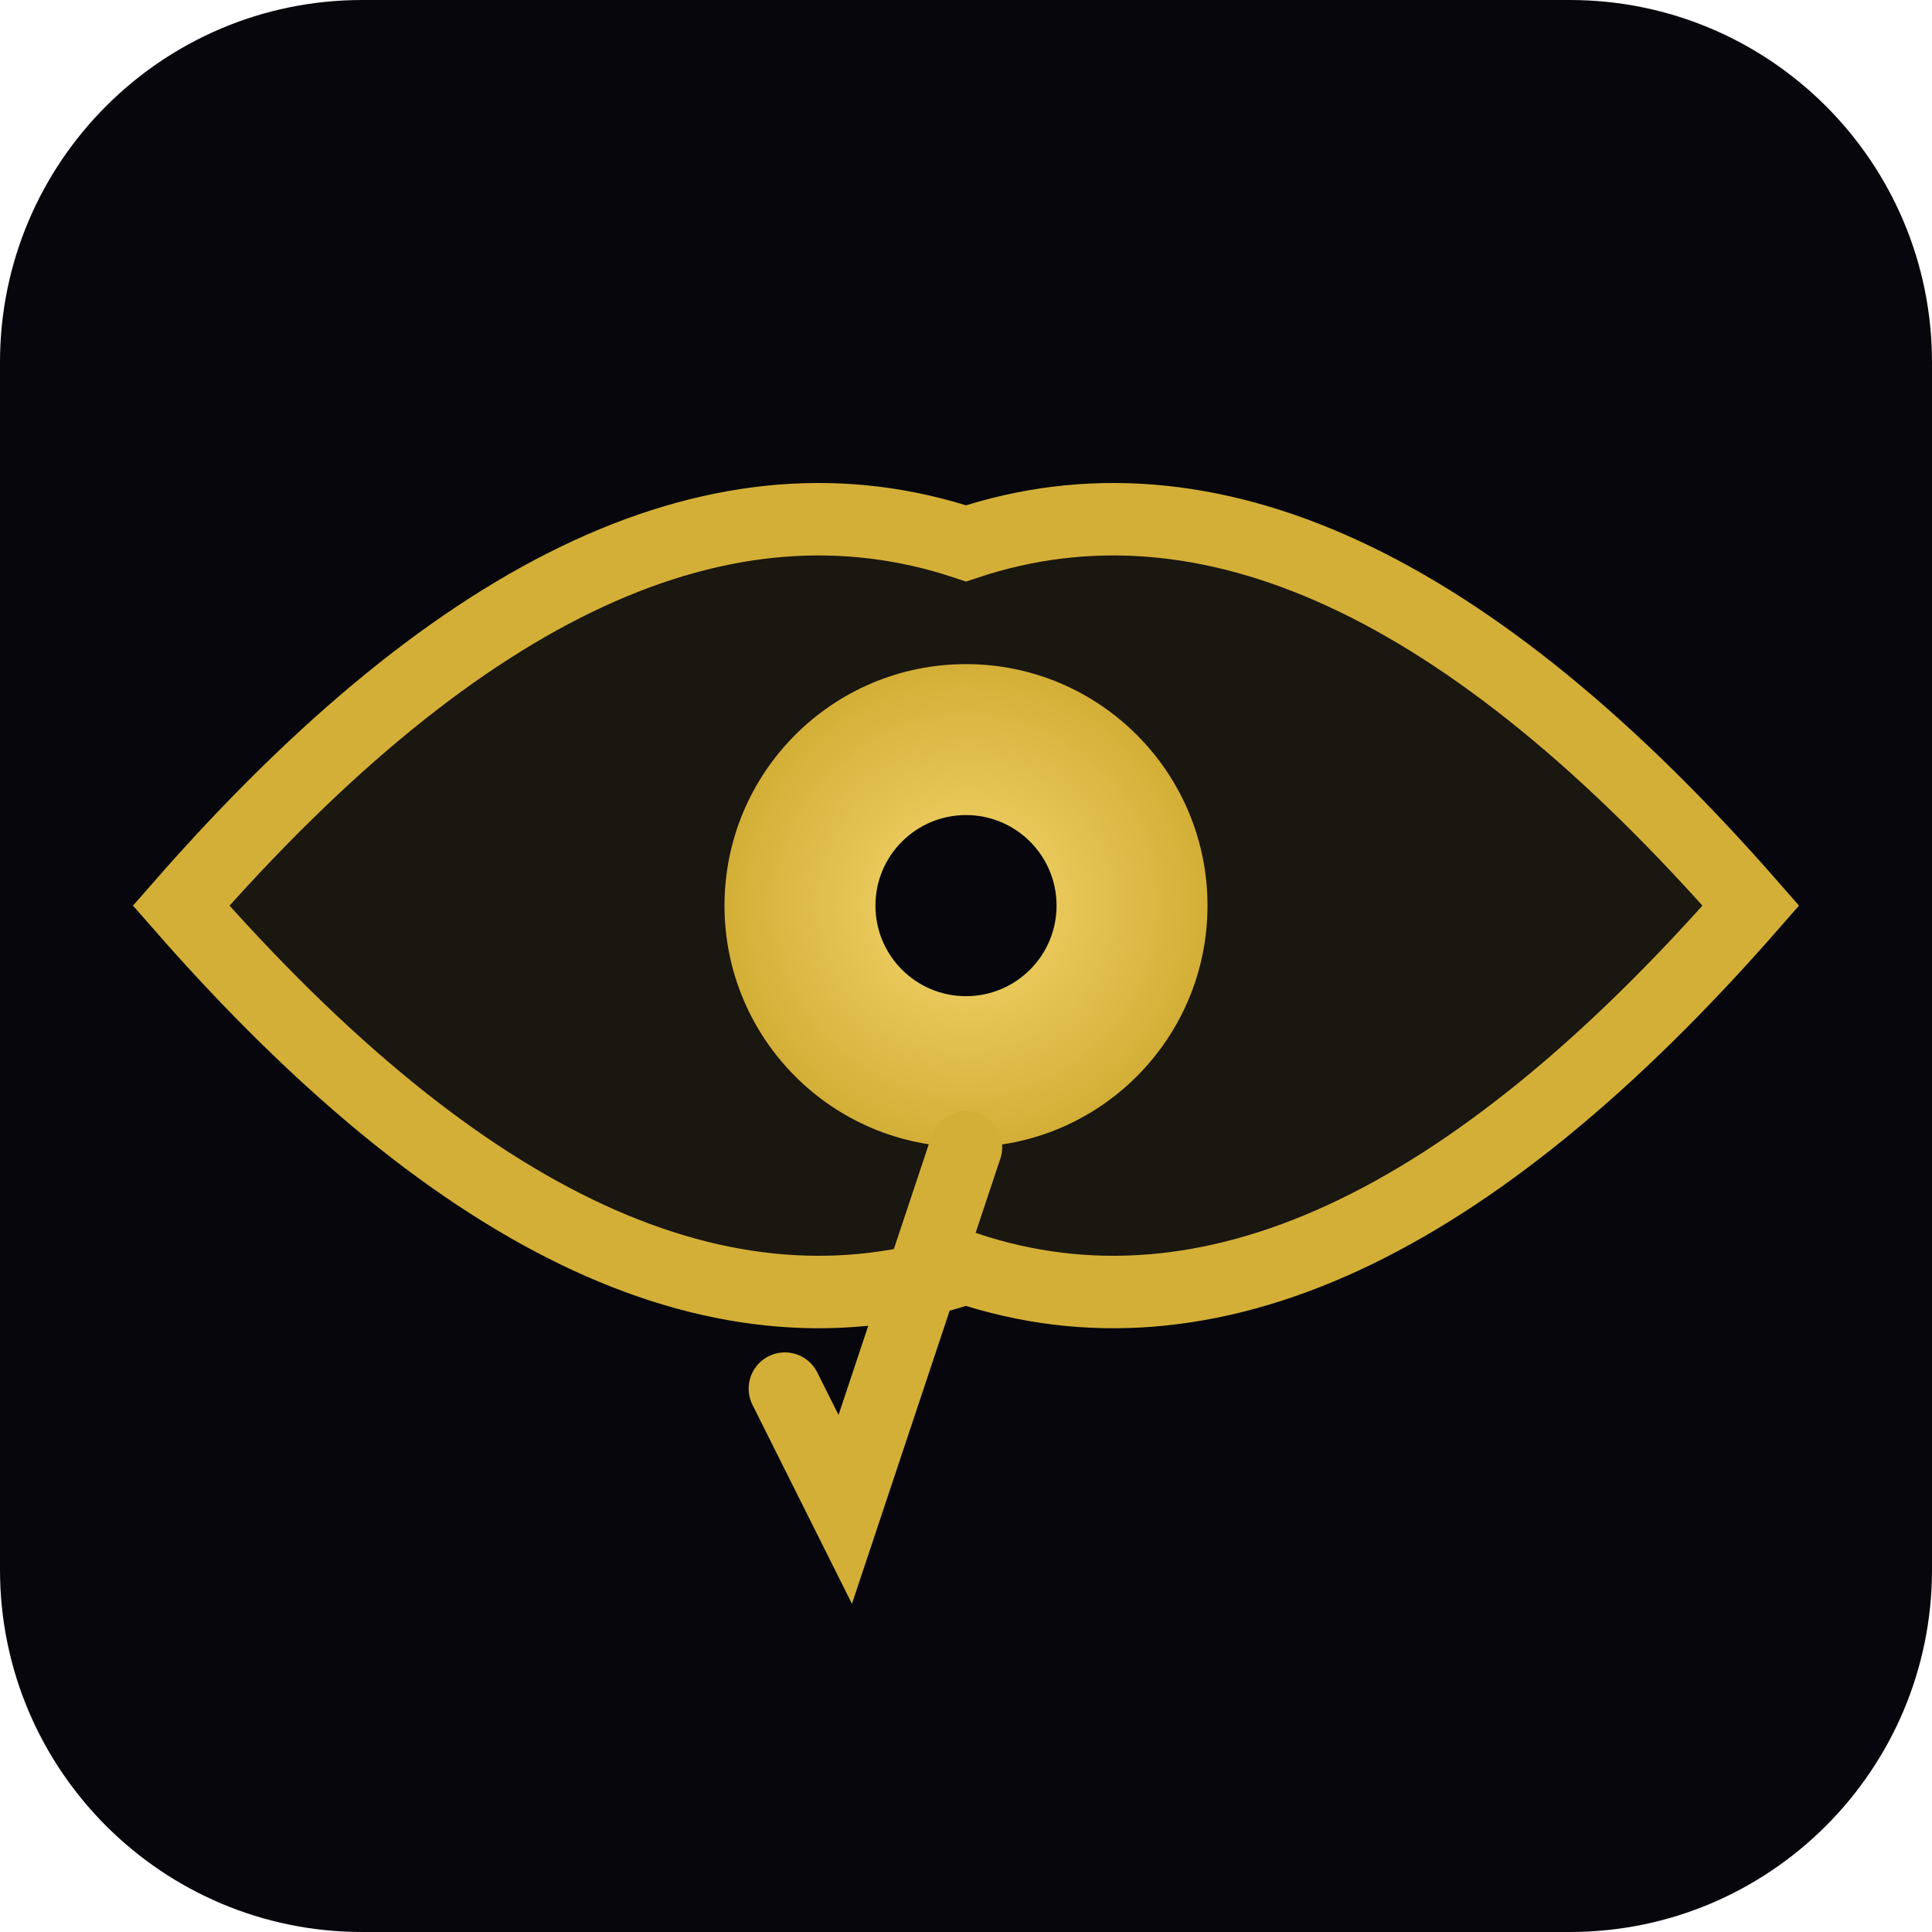
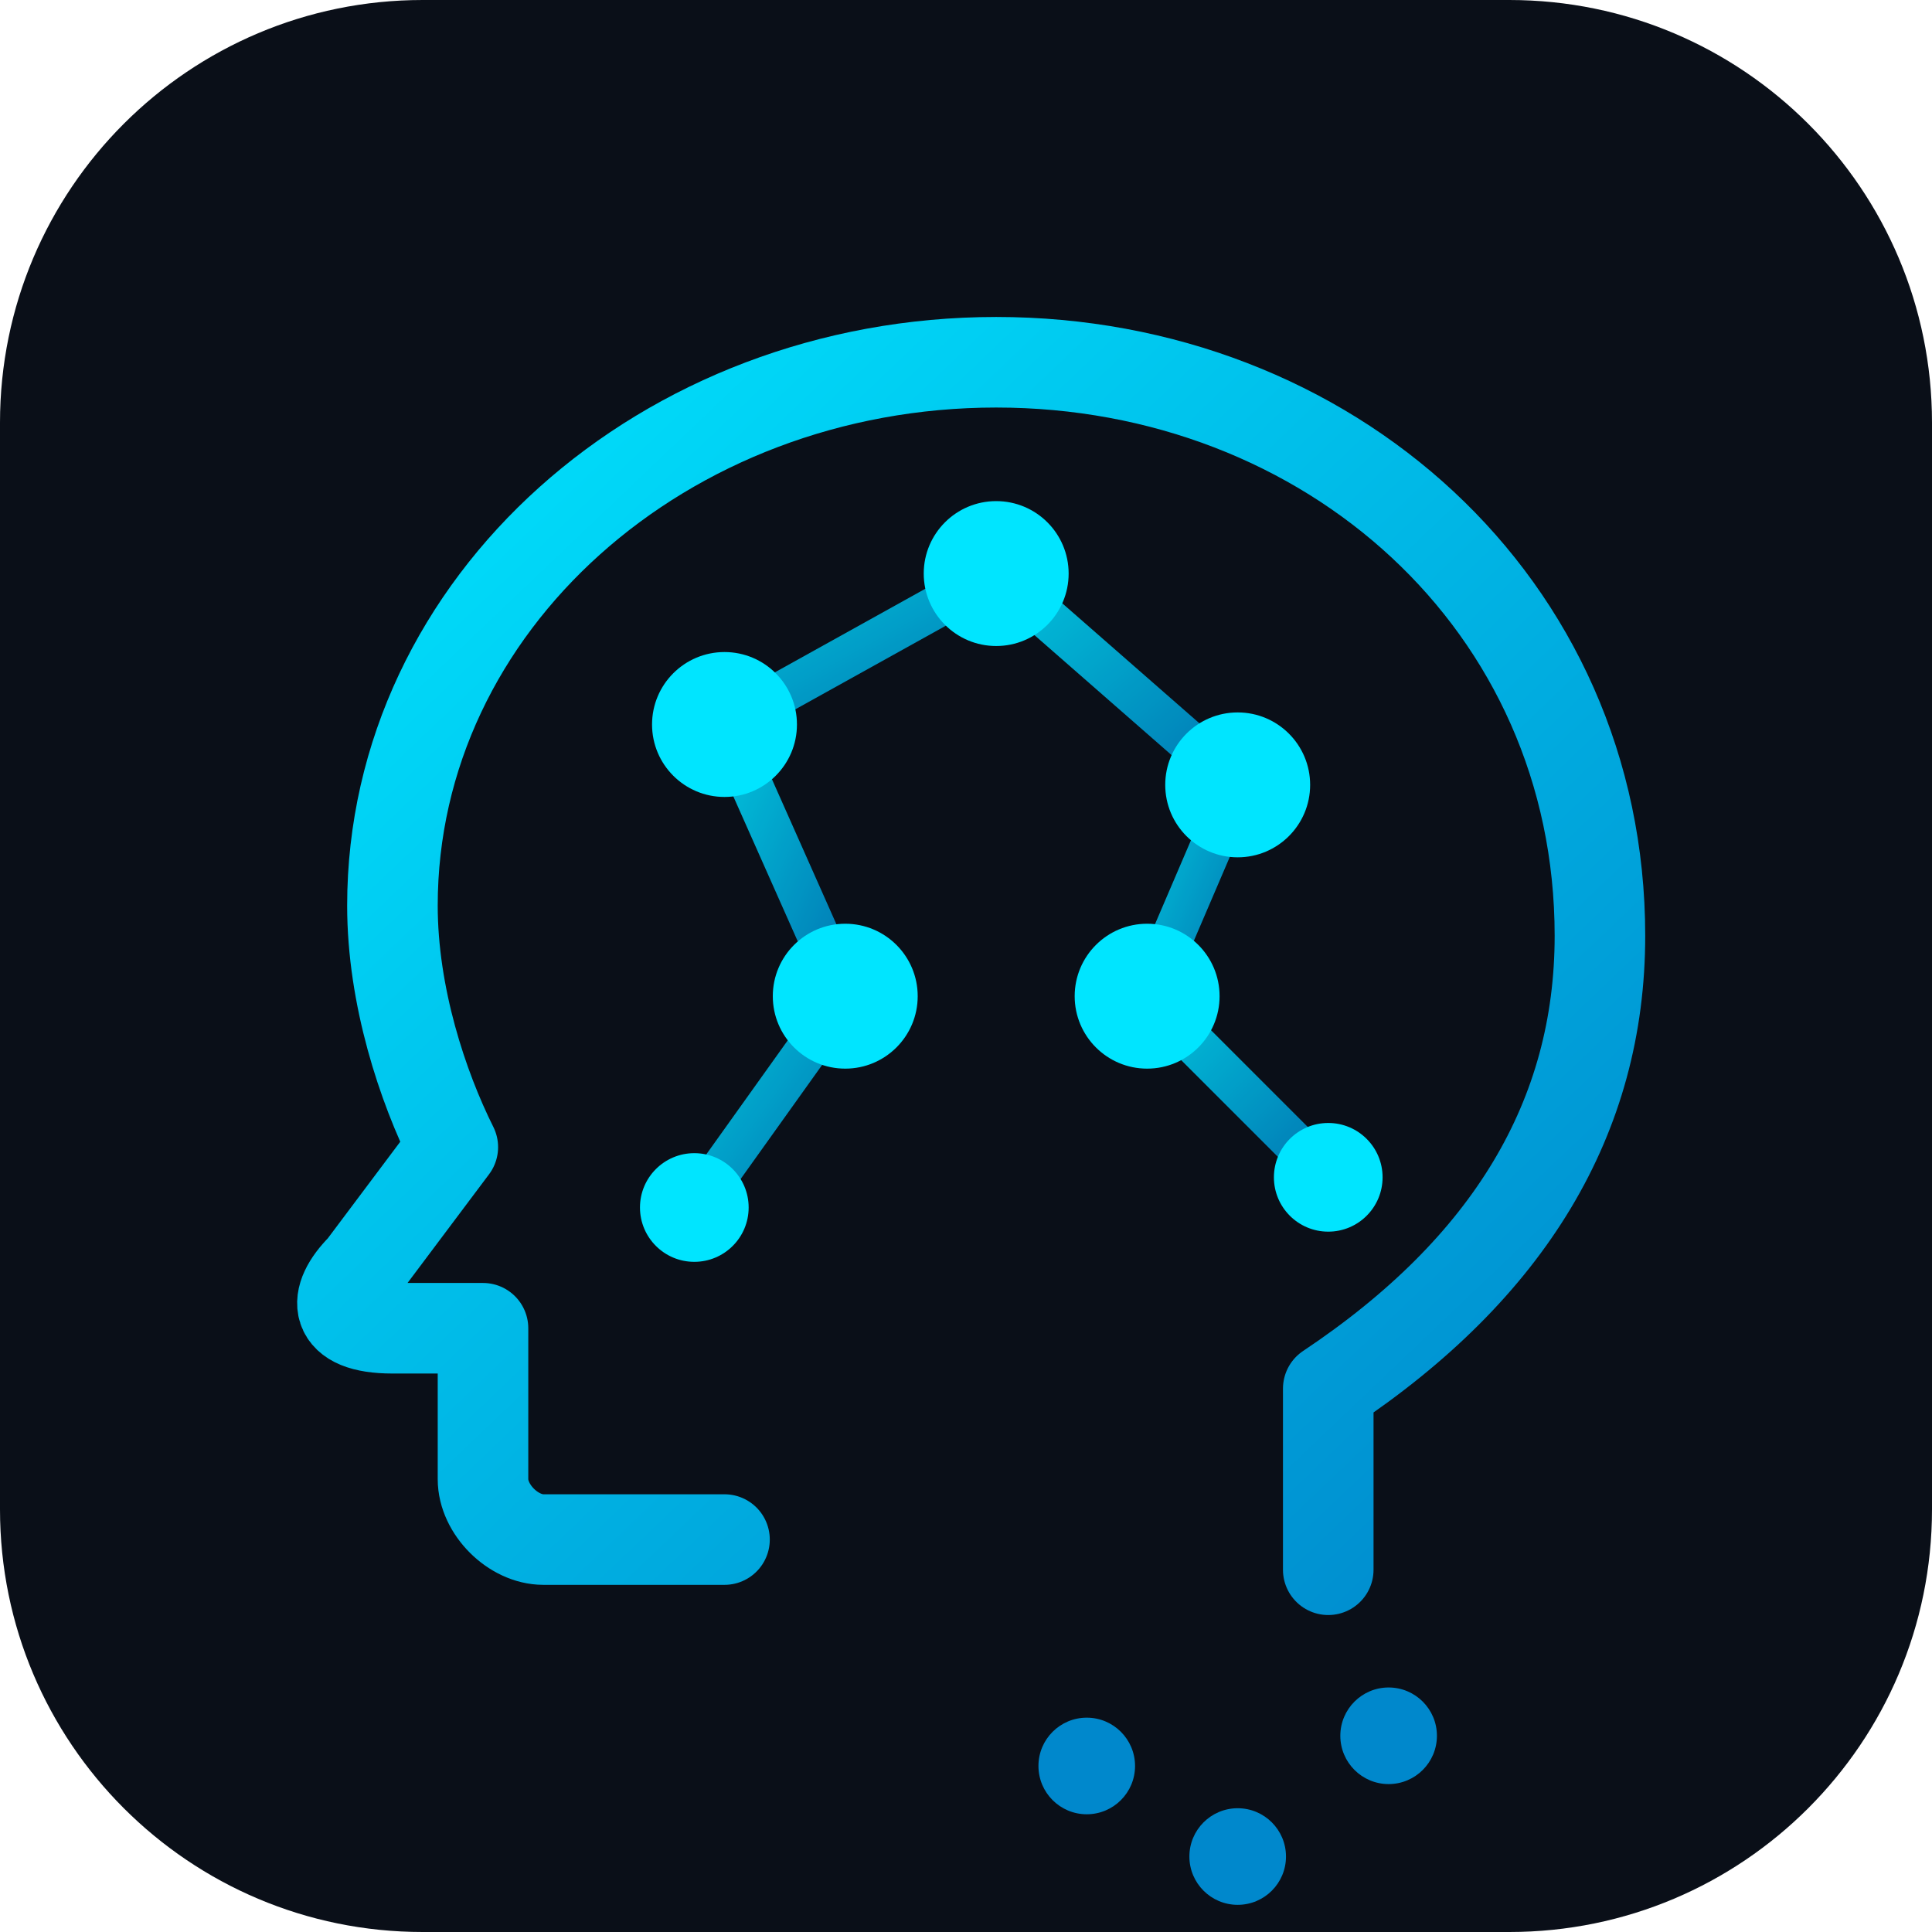
- <svg xmlns="http://www.w3.org/2000/svg" viewBox="0 0 32 32" width="32" height="32">
+ <svg xmlns="http://www.w3.org/2000/svg" viewBox="0 0 64 64">
  <defs>
-     <radialGradient id="iris" cx="50%" cy="50%" r="50%">
-       <stop offset="0%" stop-color="#F5D76E" />
-       <stop offset="100%" stop-color="#D4AF37" />
-     </radialGradient>
+     <linearGradient id="g" x1="0" y1="0" x2="1" y2="1">
+       <stop offset="0" stop-color="#00E5FF" />
+       <stop offset="1" stop-color="#0088CC" />
+     </linearGradient>
  </defs>
-   <rect width="32" height="32" rx="6" fill="#06060C" />
-   <path d="M3 15 Q10 7 16 9 Q22 7 29 15 Q22 23 16 21 Q10 23 3 15Z" fill="rgba(212,175,55,0.1)" stroke="#D4AF37" stroke-width="1.2" />
-   <circle cx="16" cy="15" r="4" fill="url(#iris)" />
-   <circle cx="16" cy="15" r="1.5" fill="#06060C" />
-   <path d="M16 19 L14 25 L13 23" stroke="#D4AF37" stroke-width="1.2" fill="none" stroke-linecap="round" />
+   <rect width="64" height="64" rx="14" fill="#0A0F18" />
+   <path d="M44 52 V46 C50 42 53 37 53 31 C53 20 44 12 33 12 C22 12 13 20 13 30 C13 33 14 36 15 38 L12 42 C11 43 11 44 13 44 H16 V49 C16 50 17 51 18 51 H24" fill="none" stroke="url(#g)" stroke-width="3" stroke-linecap="round" stroke-linejoin="round" />
+   <g stroke="url(#g)" stroke-width="1.4" opacity="0.85">
+     <line x1="24" y1="24" x2="33" y2="19" />
+     <line x1="33" y1="19" x2="41" y2="26" />
+     <line x1="24" y1="24" x2="28" y2="33" />
+     <line x1="28" y1="33" x2="38" y2="33" />
+     <line x1="38" y1="33" x2="41" y2="26" />
+     <line x1="28" y1="33" x2="23" y2="40" />
+     <line x1="38" y1="33" x2="44" y2="39" />
+   </g>
+   <g fill="#00E5FF">
+     <circle cx="24" cy="24" r="2.4" />
+     <circle cx="33" cy="19" r="2.4" />
+     <circle cx="41" cy="26" r="2.4" />
+     <circle cx="28" cy="33" r="2.4" />
+     <circle cx="38" cy="33" r="2.4" />
+     <circle cx="23" cy="40" r="1.8" />
+     <circle cx="44" cy="39" r="1.8" />
+   </g>
+   <g stroke="url(#g)" stroke-width="1.6" fill="none" opacity="0.9">
+     <path d="M36 52 V57" />
+     <path d="M41 50 V60" />
+     <path d="M46 47 V56" />
+   </g>
+   <g fill="#0088CC">
+     <circle cx="36" cy="58.5" r="1.6" />
+     <circle cx="41" cy="61.5" r="1.6" />
+     <circle cx="46" cy="57.5" r="1.6" />
+   </g>
</svg>
